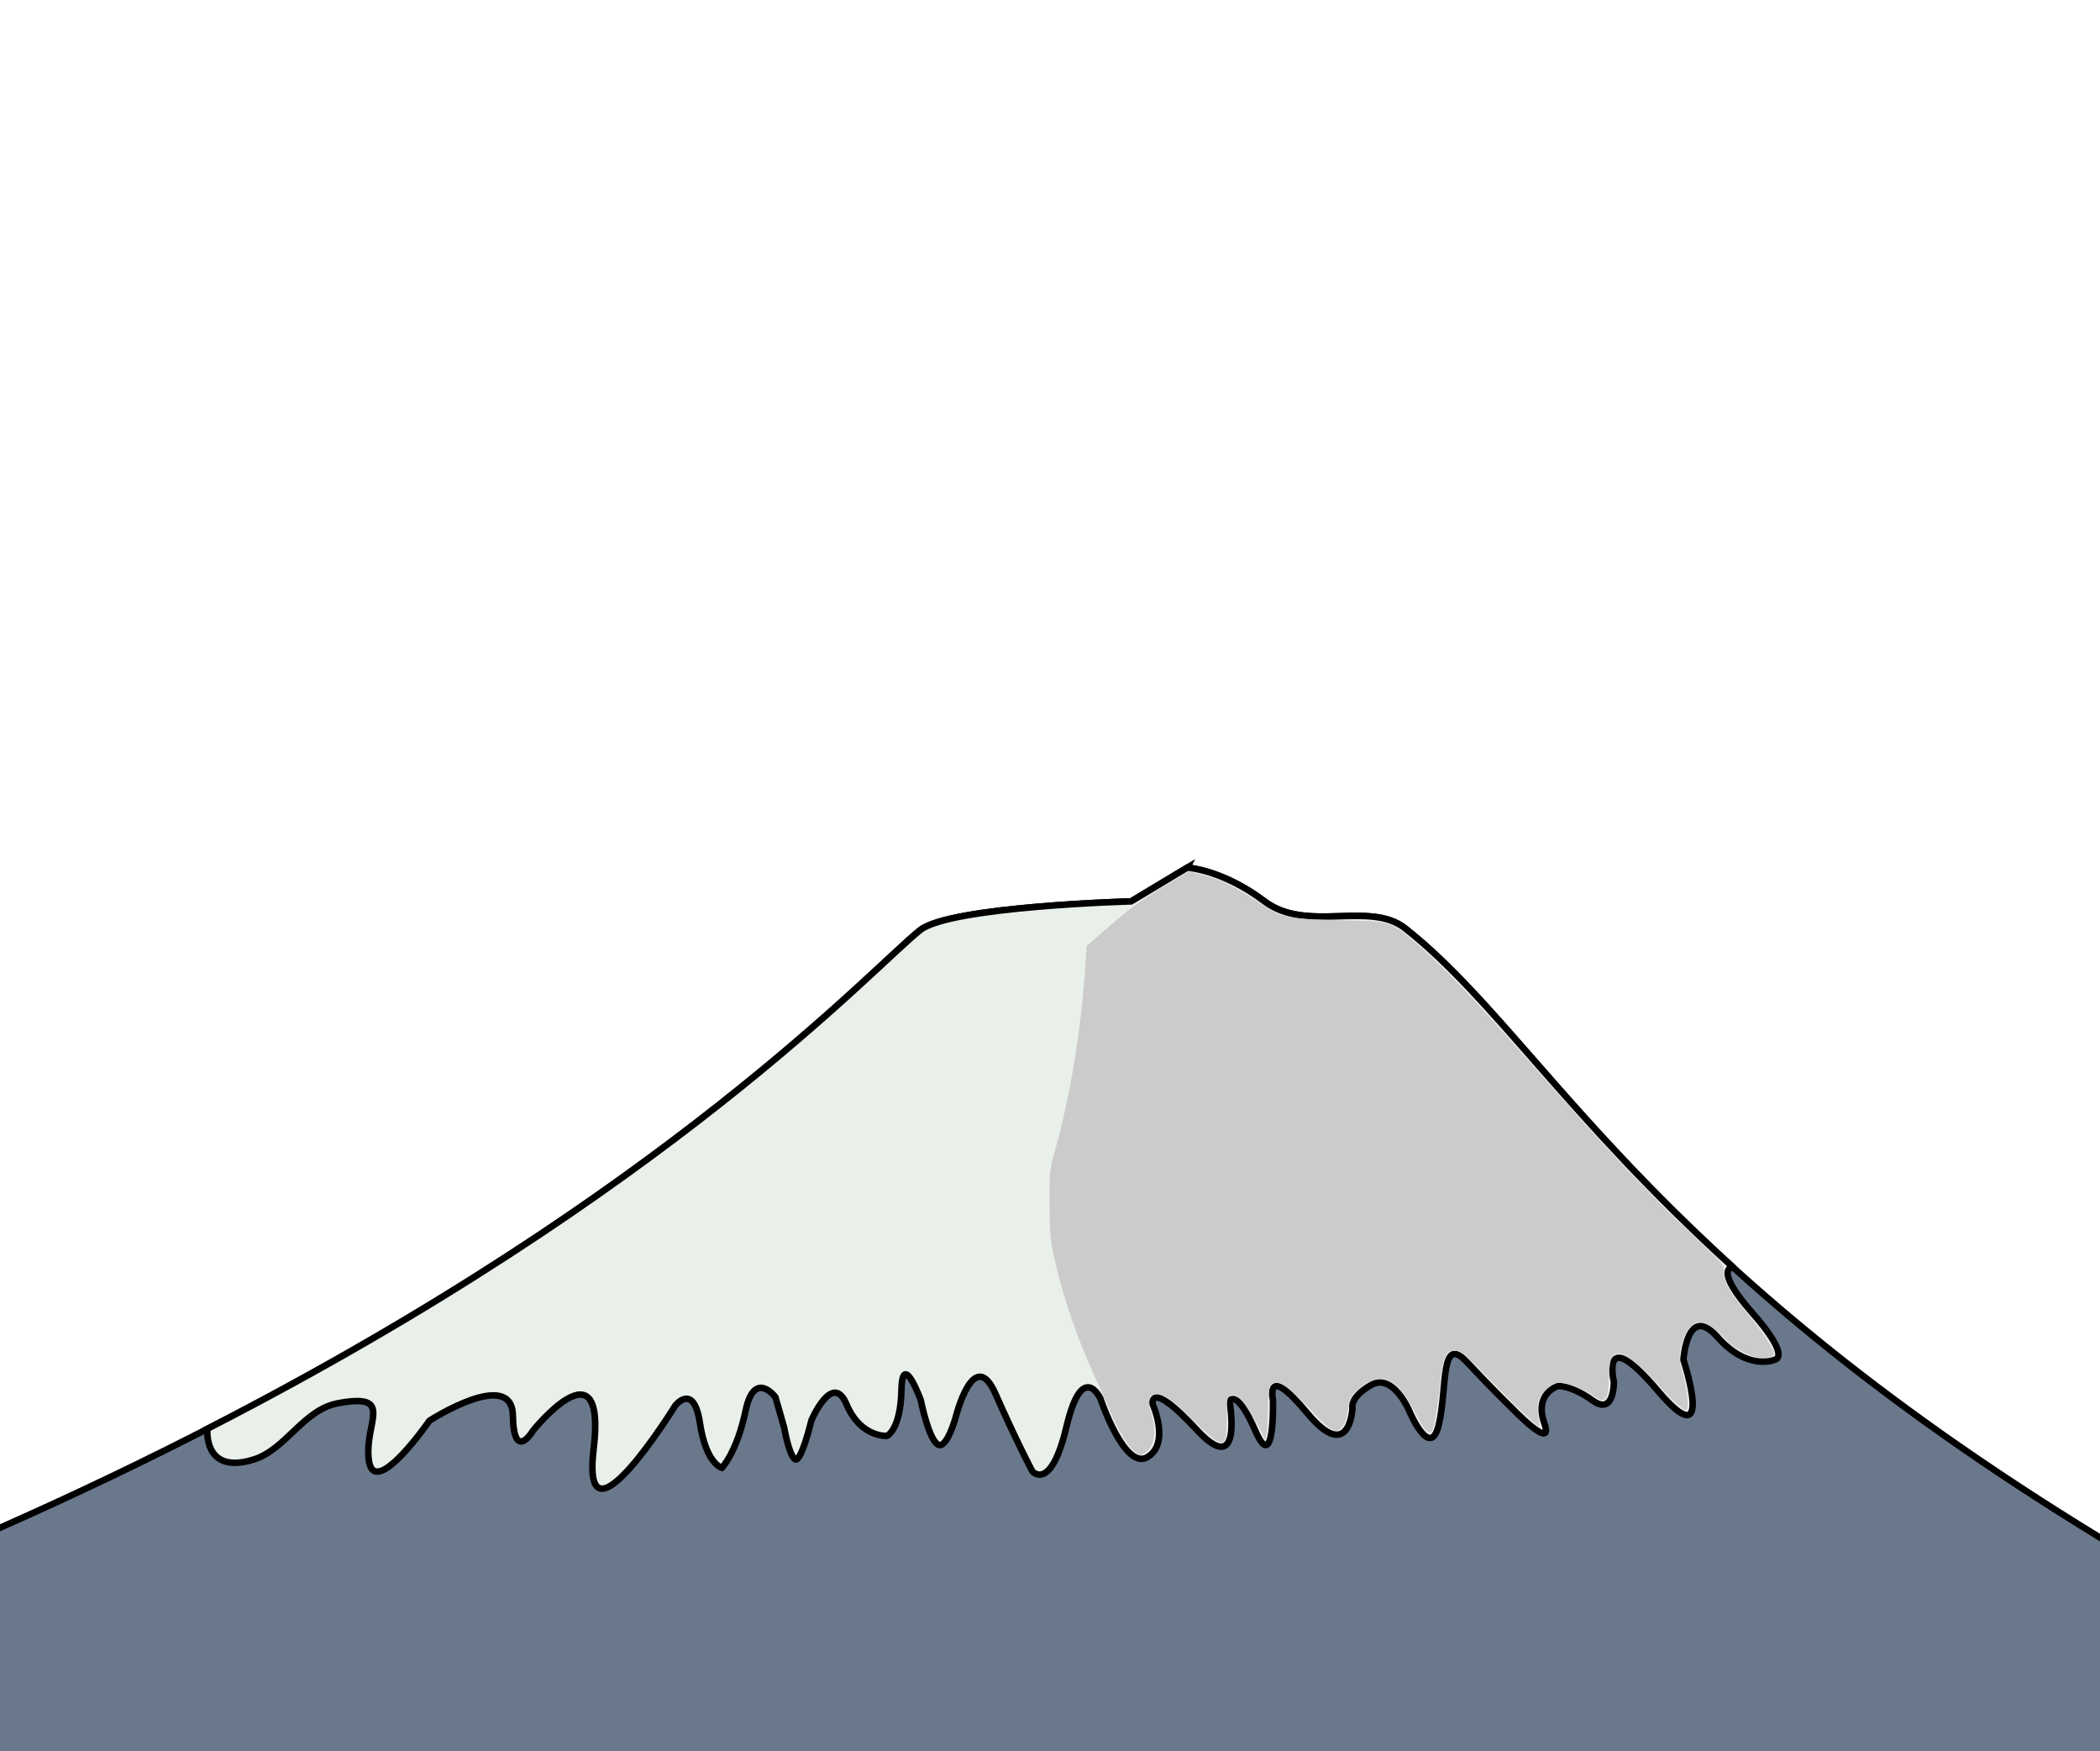
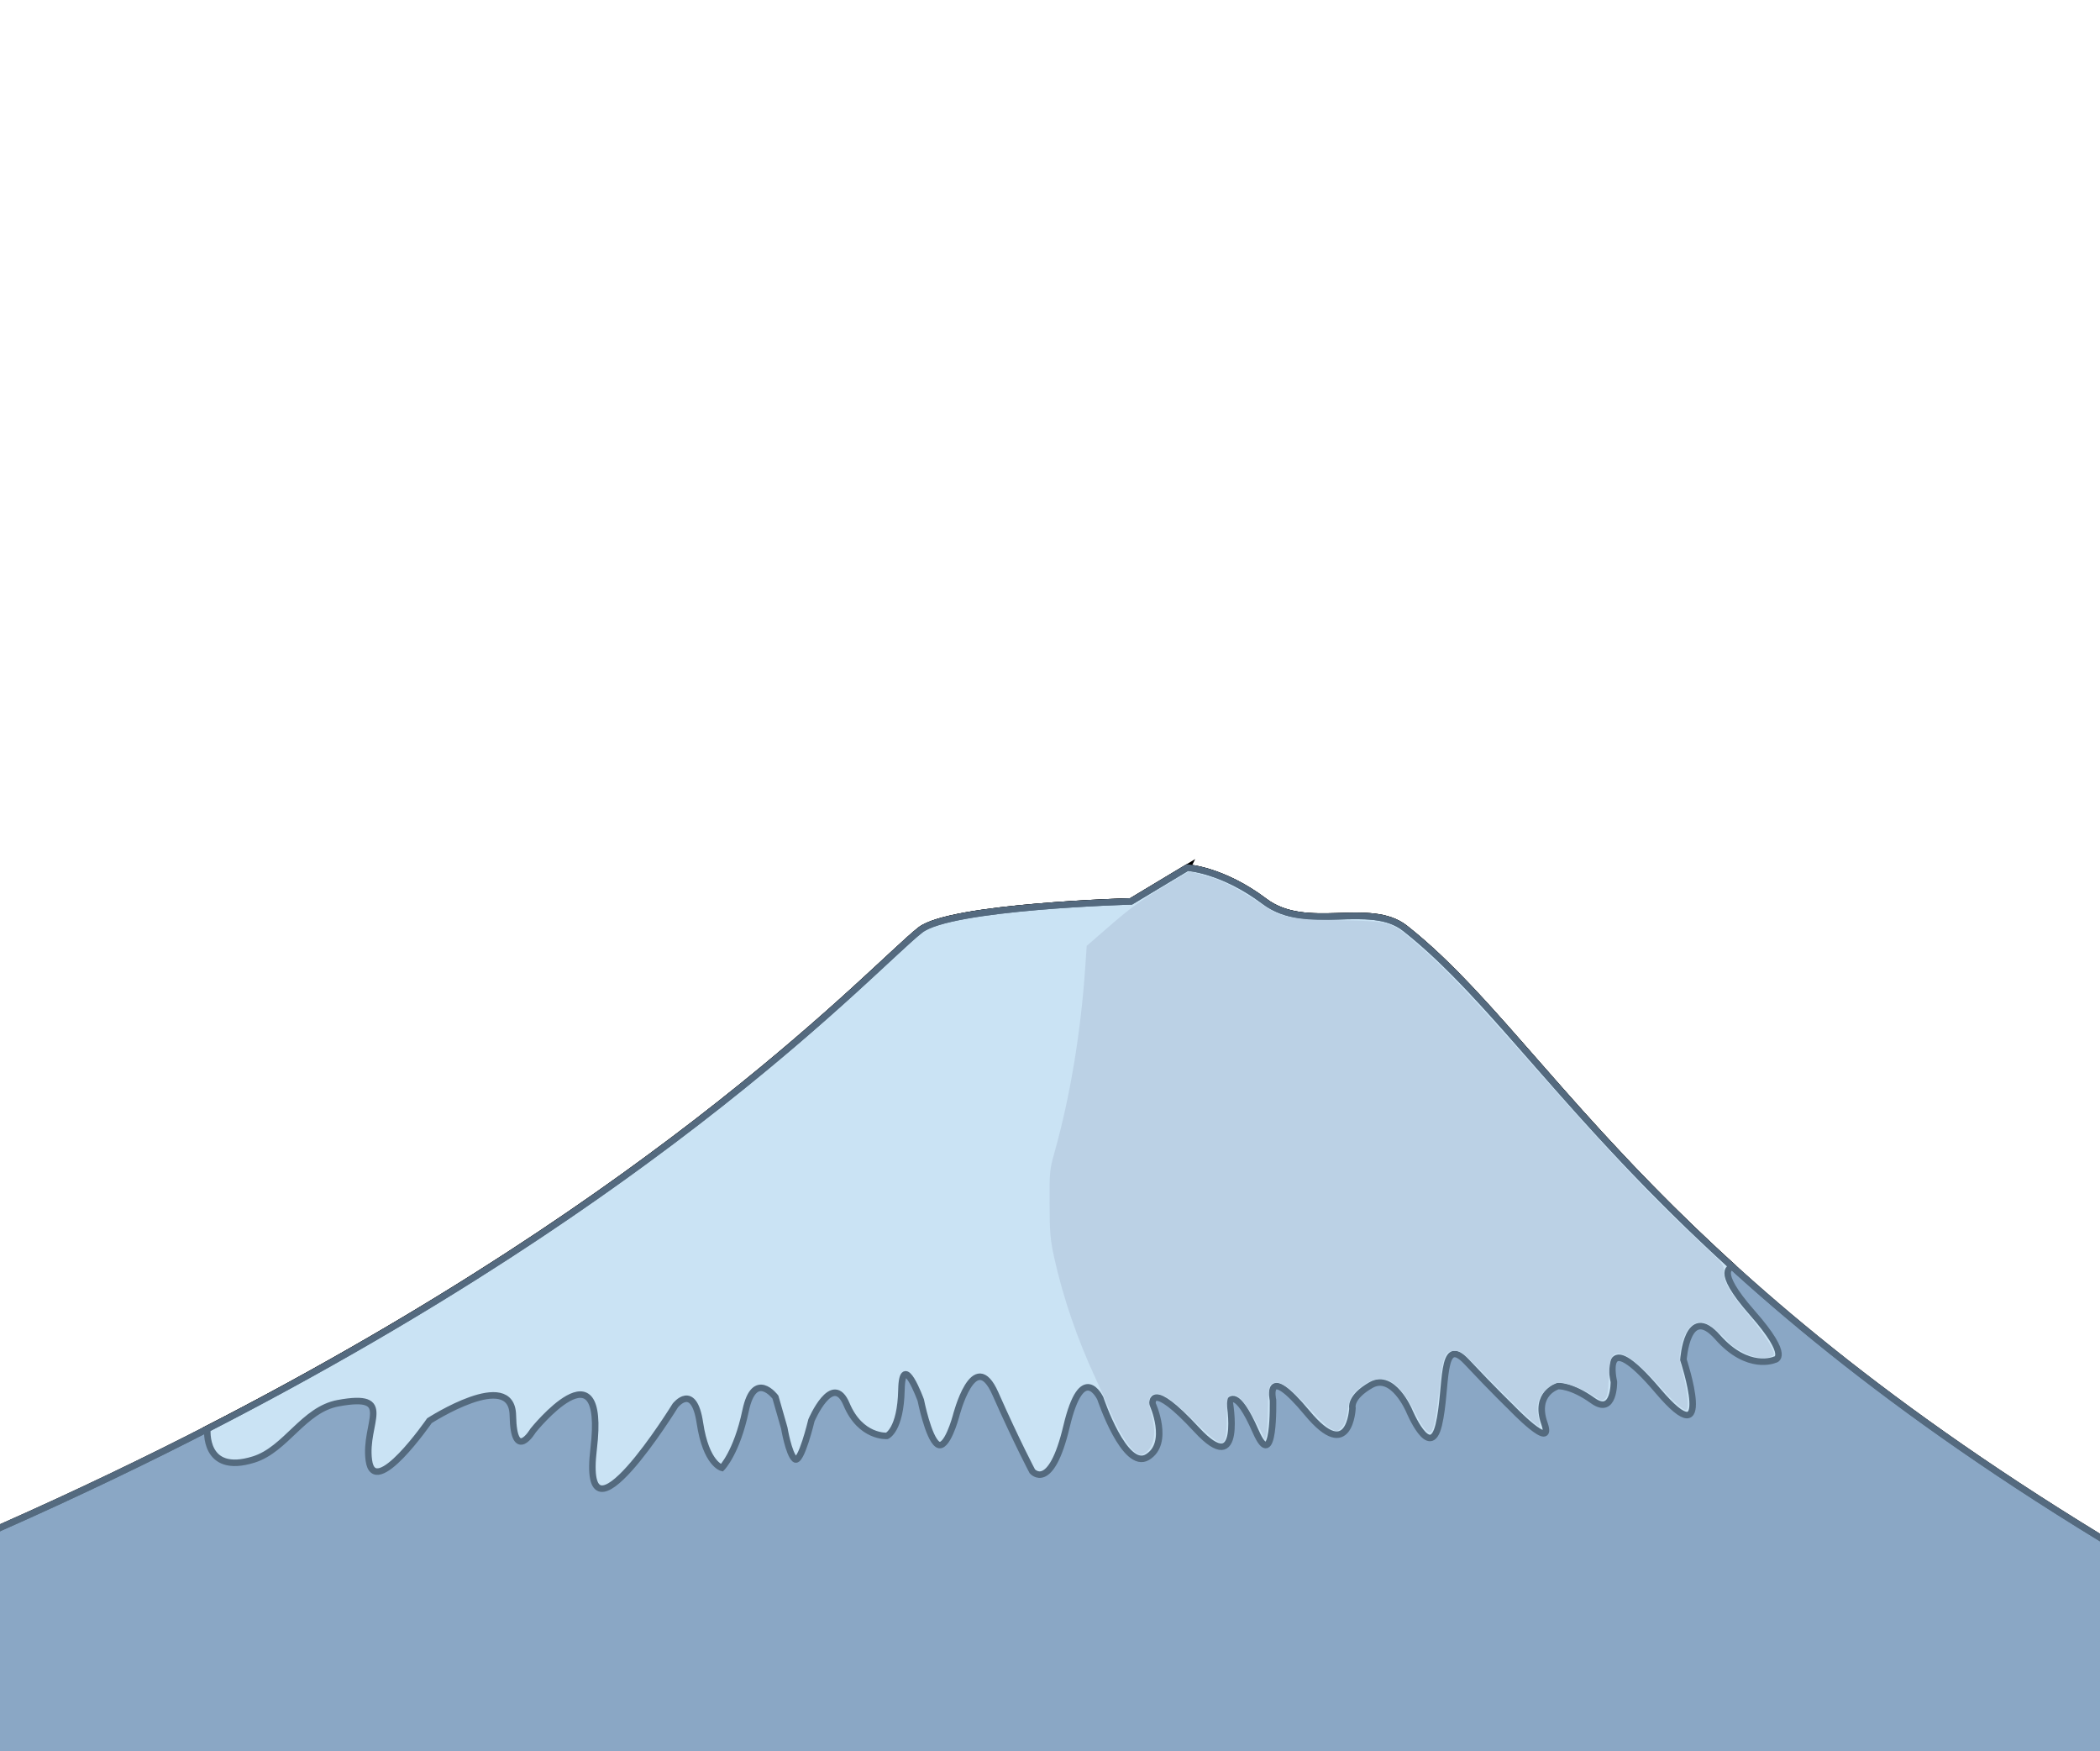
<svg xmlns="http://www.w3.org/2000/svg" width="300mm" height="250mm" viewBox="0 0 300 250" version="1.1" id="svg19045">
  <defs id="defs19042" />
  <g id="layer1">
    <path style="display:inline;fill:#6a788c;fill-opacity:1;stroke:#000000;stroke-width:0.93;stroke-dasharray:none;stroke-opacity:1" d="M -1.9924577e-4,218.199 C 87.218,179.594 123.989,138.699 131.476,132.827 c 4.317,-3.386 30.109,-4.09 30.109,-4.09 l 8.029,-4.822 c 0,0 5.018,0.279 11.04,4.822 6.022,4.543 15.006,-0.15 20.073,3.844 19.767,15.584 33.448,46.828 99.273,87.016 65.825,40.188 -11.455,32.724 -11.455,32.724 l -305.607,1.523 c 2.3,-11.91 3.641,-29.705 17.062,-35.645 z" id="path19360" />
    <path style="display:inline;fill:#333333;stroke:#000000;stroke-width:0.93;stroke-dasharray:none;stroke-opacity:1" d="m 161.585,128.737 -6.969,6.069" id="path25587" />
    <path id="path19360-7-3" style="display:inline;fill:#e9efe9;fill-opacity:1;stroke:#000000;stroke-width:0.93;stroke-dasharray:none;stroke-opacity:1" d="m 169.614,123.915 -8.029,4.821 c 0,0 -25.792,0.703 -30.109,4.09 -6.576,5.158 -35.756,37.333 -101.852,71.245 l 0.004,0.004 c 0,0 -0.649,6.65 6.628,4.369 4.602,-1.443 7.086,-7.124 12.044,-8.037 8.242,-1.519 3.68,2.807 4.391,8.146 0.768,5.763 8.656,-5.648 8.656,-5.648 0,0 11.793,-7.603 11.918,-0.76 0.125,6.843 2.886,2.172 2.886,2.172 0,0 10.538,-13.142 8.656,2.607 -1.882,15.749 11.667,-6.191 11.667,-6.191 0,0 2.635,-3.367 3.513,2.498 0.878,5.865 3.136,6.408 3.136,6.408 0,0 2.133,-2.172 3.387,-8.146 1.255,-5.974 4.265,-1.955 4.265,-1.955 l 1.264,4.413 c 0,0 0.618,3.678 1.496,4.439 0.878,0.76 2.384,-5.539 2.384,-5.539 0,0 3.011,-7.06 5.018,-2.281 2.007,4.779 5.771,4.507 5.771,4.507 0,0 1.945,-0.814 2.07,-6.571 0.125,-5.756 2.76,1.466 2.76,1.466 0,0 1.067,5.376 2.384,6.3 1.317,0.923 2.634,-3.964 2.634,-3.964 0,0 2.572,-10.209 5.646,-3.258 3.074,6.951 5.269,11.078 5.269,11.078 0,0 2.641,3.096 4.893,-6.408 2.252,-9.504 4.829,-3.992 4.829,-3.992 0,0 3.46,10.368 6.742,8.372 3.282,-1.997 0.71,-7.603 0.71,-7.603 0,0 -0.444,-3.61 6.298,3.686 6.742,7.296 4.702,-4.07 4.702,-4.07 0,0 0.976,-1.997 3.726,4.301 2.75,6.298 2.484,-4.455 2.484,-4.455 0,0 -1.242,-5.53 4.879,1.843 6.121,7.373 6.476,-0.691 6.476,-0.691 0,0 -0.444,-1.536 2.661,-3.302 3.105,-1.766 5.412,3.61 5.412,3.61 0,0 3.016,7.296 4.258,2.074 1.242,-5.222 0.177,-13.056 3.992,-8.986 3.815,4.07 6.298,6.451 6.298,6.451 0,0 6.298,6.605 4.79,2.304 -1.508,-4.301 1.951,-5.299 1.951,-5.299 0,0 1.863,-0.154 4.968,2.074 3.105,2.227 3.016,-2.688 3.016,-2.688 0,0 -2.04,-8.525 6.298,1.305 8.339,9.83 3.637,-4.455 3.637,-4.455 0,0 0.533,-8.14 4.879,-3.225 4.347,4.915 8.161,3.225 8.161,3.225 0,0 2.484,-0.23 -3.194,-6.681 -5.677,-6.451 -2.802,-6.554 -2.802,-6.554 l 5.2e-4,-0.008 c -23.677,-21.506 -33.966,-38.248 -46.81,-48.373 -5.067,-3.994 -14.051,0.699 -20.073,-3.844 -6.022,-4.543 -11.04,-4.821 -11.04,-4.821 z" />
    <path id="path19360-7" style="display:none;fill:#cccbcc;fill-opacity:1;stroke:#000000;stroke-width:1;stroke-dasharray:none;stroke-opacity:1" d="m 169.614,123.915 -8.028,5.569 h -5.2e-4 v 5.2e-4 l -6.969,7.009 c 0,0 -0.455,18.215 -4.616,34.36 -4.161,16.145 7.193,40.629 7.193,40.629 0,0 3.46,11.976 6.742,9.67 3.282,-2.306 0.71,-8.782 0.71,-8.782 0,0 -0.444,-4.169 6.298,4.258 6.742,8.427 4.702,-4.702 4.702,-4.702 0,0 0.976,-2.307 3.726,4.968 2.75,7.274 2.484,-5.145 2.484,-5.145 0,0 -1.242,-6.387 4.879,2.129 6.121,8.516 6.476,-0.798 6.476,-0.798 0,0 -0.444,-1.774 2.661,-3.814 3.105,-2.04 5.412,4.169 5.412,4.169 0,0 3.016,8.427 4.258,2.395 1.242,-6.032 0.177,-15.081 3.992,-10.379 3.815,4.702 6.298,7.452 6.298,7.452 0,0 6.298,7.629 4.79,2.661 -1.508,-4.968 1.951,-6.121 1.951,-6.121 0,0 1.863,-0.177 4.968,2.395 3.105,2.573 3.016,-3.105 3.016,-3.105 0,0 -2.04,-9.847 6.298,1.508 8.339,11.355 3.637,-5.145 3.637,-5.145 0,0 0.533,-9.403 4.879,-3.725 4.347,5.677 8.161,3.725 8.161,3.725 0,0 2.484,-0.266 -3.194,-7.717 -5.677,-7.452 -2.802,-7.571 -2.802,-7.571 l 5.2e-4,-0.009 c -23.677,-24.84 -33.966,-44.179 -46.81,-55.875 -5.067,-4.614 -14.051,0.807 -20.073,-4.44 -6.022,-5.247 -11.04,-5.569 -11.04,-5.569 z" />
    <path style="display:inline;fill:#cccbcc;fill-opacity:1;stroke:none;stroke-width:0.882;stroke-dasharray:none;stroke-opacity:1" d="m 162.147,207.369 c -0.914,-0.666 -2.498,-3.257 -3.527,-5.767 -0.416,-1.016 -1.372,-3.166 -2.124,-4.779 -2.565,-5.502 -4.623,-11.493 -5.858,-17.052 -0.599,-2.699 -0.678,-3.579 -0.698,-7.82 -0.021,-4.532 0.014,-4.908 0.681,-7.277 2.237,-7.942 3.777,-17.18 4.411,-26.469 l 0.213,-3.118 3.474,-3.013 c 2.741,-2.377 4.286,-3.5 7.319,-5.318 l 3.845,-2.305 1.801,0.474 c 2.939,0.773 4.634,1.629 9.22,4.657 2.173,1.435 3.637,1.694 10.413,1.844 7.561,0.167 7.363,0.104 11.428,3.663 3.868,3.386 7.461,7.174 16.421,17.313 11.495,13.007 16.542,18.316 24.45,25.718 2.637,2.469 2.644,2.479 2.647,3.584 0.004,1.465 0.818,2.873 3.549,6.135 2.101,2.509 3.604,4.819 3.604,5.539 2.6e-4,0.479 -1.47,0.705 -2.708,0.416 -1.178,-0.275 -3.136,-1.374 -3.83,-2.151 -1.221,-1.365 -2.828,-2.621 -3.523,-2.754 -1.523,-0.29 -2.724,1.063 -3.246,3.655 -0.255,1.268 -0.225,1.667 0.262,3.453 0.73,2.676 0.963,5.387 0.463,5.387 -0.451,0 -2.022,-1.416 -3.614,-3.258 -1.584,-1.833 -4.069,-4.089 -4.93,-4.475 -1.865,-0.837 -2.3,-0.29 -2.459,3.088 -0.099,2.111 -0.214,2.752 -0.546,3.039 -0.393,0.34 -0.501,0.313 -1.657,-0.422 -1.658,-1.054 -3.755,-1.877 -4.789,-1.879 -0.645,-0.002 -1.07,0.192 -1.795,0.82 -1.265,1.095 -1.653,2.32 -1.285,4.052 0.151,0.71 0.226,1.332 0.167,1.383 -0.165,0.143 -2.373,-1.886 -5.342,-4.908 -5.827,-5.931 -5.678,-5.798 -6.552,-5.872 -1.6,-0.136 -1.875,0.494 -2.423,5.544 -0.39,3.594 -0.727,5.388 -1.111,5.92 -0.385,0.533 -1.11,-0.25 -2.168,-2.34 -2.658,-5.253 -4.835,-6.33 -7.971,-3.945 -1.195,0.908 -1.619,1.631 -1.802,3.073 -0.199,1.565 -0.537,2.443 -1.114,2.895 -0.458,0.359 -0.522,0.357 -1.308,-0.036 -0.454,-0.227 -1.616,-1.289 -2.582,-2.361 -2.63,-2.916 -4.222,-4.228 -5.129,-4.228 -0.484,0 -0.841,0.149 -1.009,0.42 -0.143,0.231 -0.273,1.771 -0.289,3.421 -0.016,1.651 -0.114,3.294 -0.217,3.653 l -0.187,0.652 -0.461,-0.978 c -0.254,-0.538 -0.975,-1.843 -1.602,-2.902 -1.235,-2.083 -2.162,-2.832 -2.963,-2.393 -0.377,0.206 -0.437,0.619 -0.443,3.039 -0.004,1.84 -0.115,2.968 -0.323,3.29 -0.299,0.463 -0.357,0.472 -1.045,0.164 -0.401,-0.179 -1.678,-1.28 -2.839,-2.445 -3.461,-3.475 -5.091,-4.596 -6.232,-4.282 -0.715,0.196 -0.84,1.109 -0.368,2.688 0.84,2.809 0.464,4.969 -1.011,5.813 -0.48,0.274 -0.61,0.25 -1.288,-0.245 z" id="path49918" />
+     <path style="display:inline;fill:#a9d5ff;fill-opacity:0.496;stroke:#546a7f;stroke-width:0.93;stroke-dasharray:none;stroke-opacity:1" d="M 2.8782515e-5,218.199 C 87.218,179.594 123.99,138.699 131.476,132.827 c 4.317,-3.386 30.109,-4.09 30.109,-4.09 l 8.029,-4.822 c 0,0 5.018,0.279 11.04,4.822 6.022,4.543 15.006,-0.15 20.073,3.844 19.767,15.584 33.448,46.828 99.273,87.016 65.825,40.188 -11.455,32.724 -11.455,32.724 l -305.607,1.523 c 2.3,-11.91 3.641,-29.705 17.062,-35.645 z" id="path19360-9" />
  </g>
</svg>
